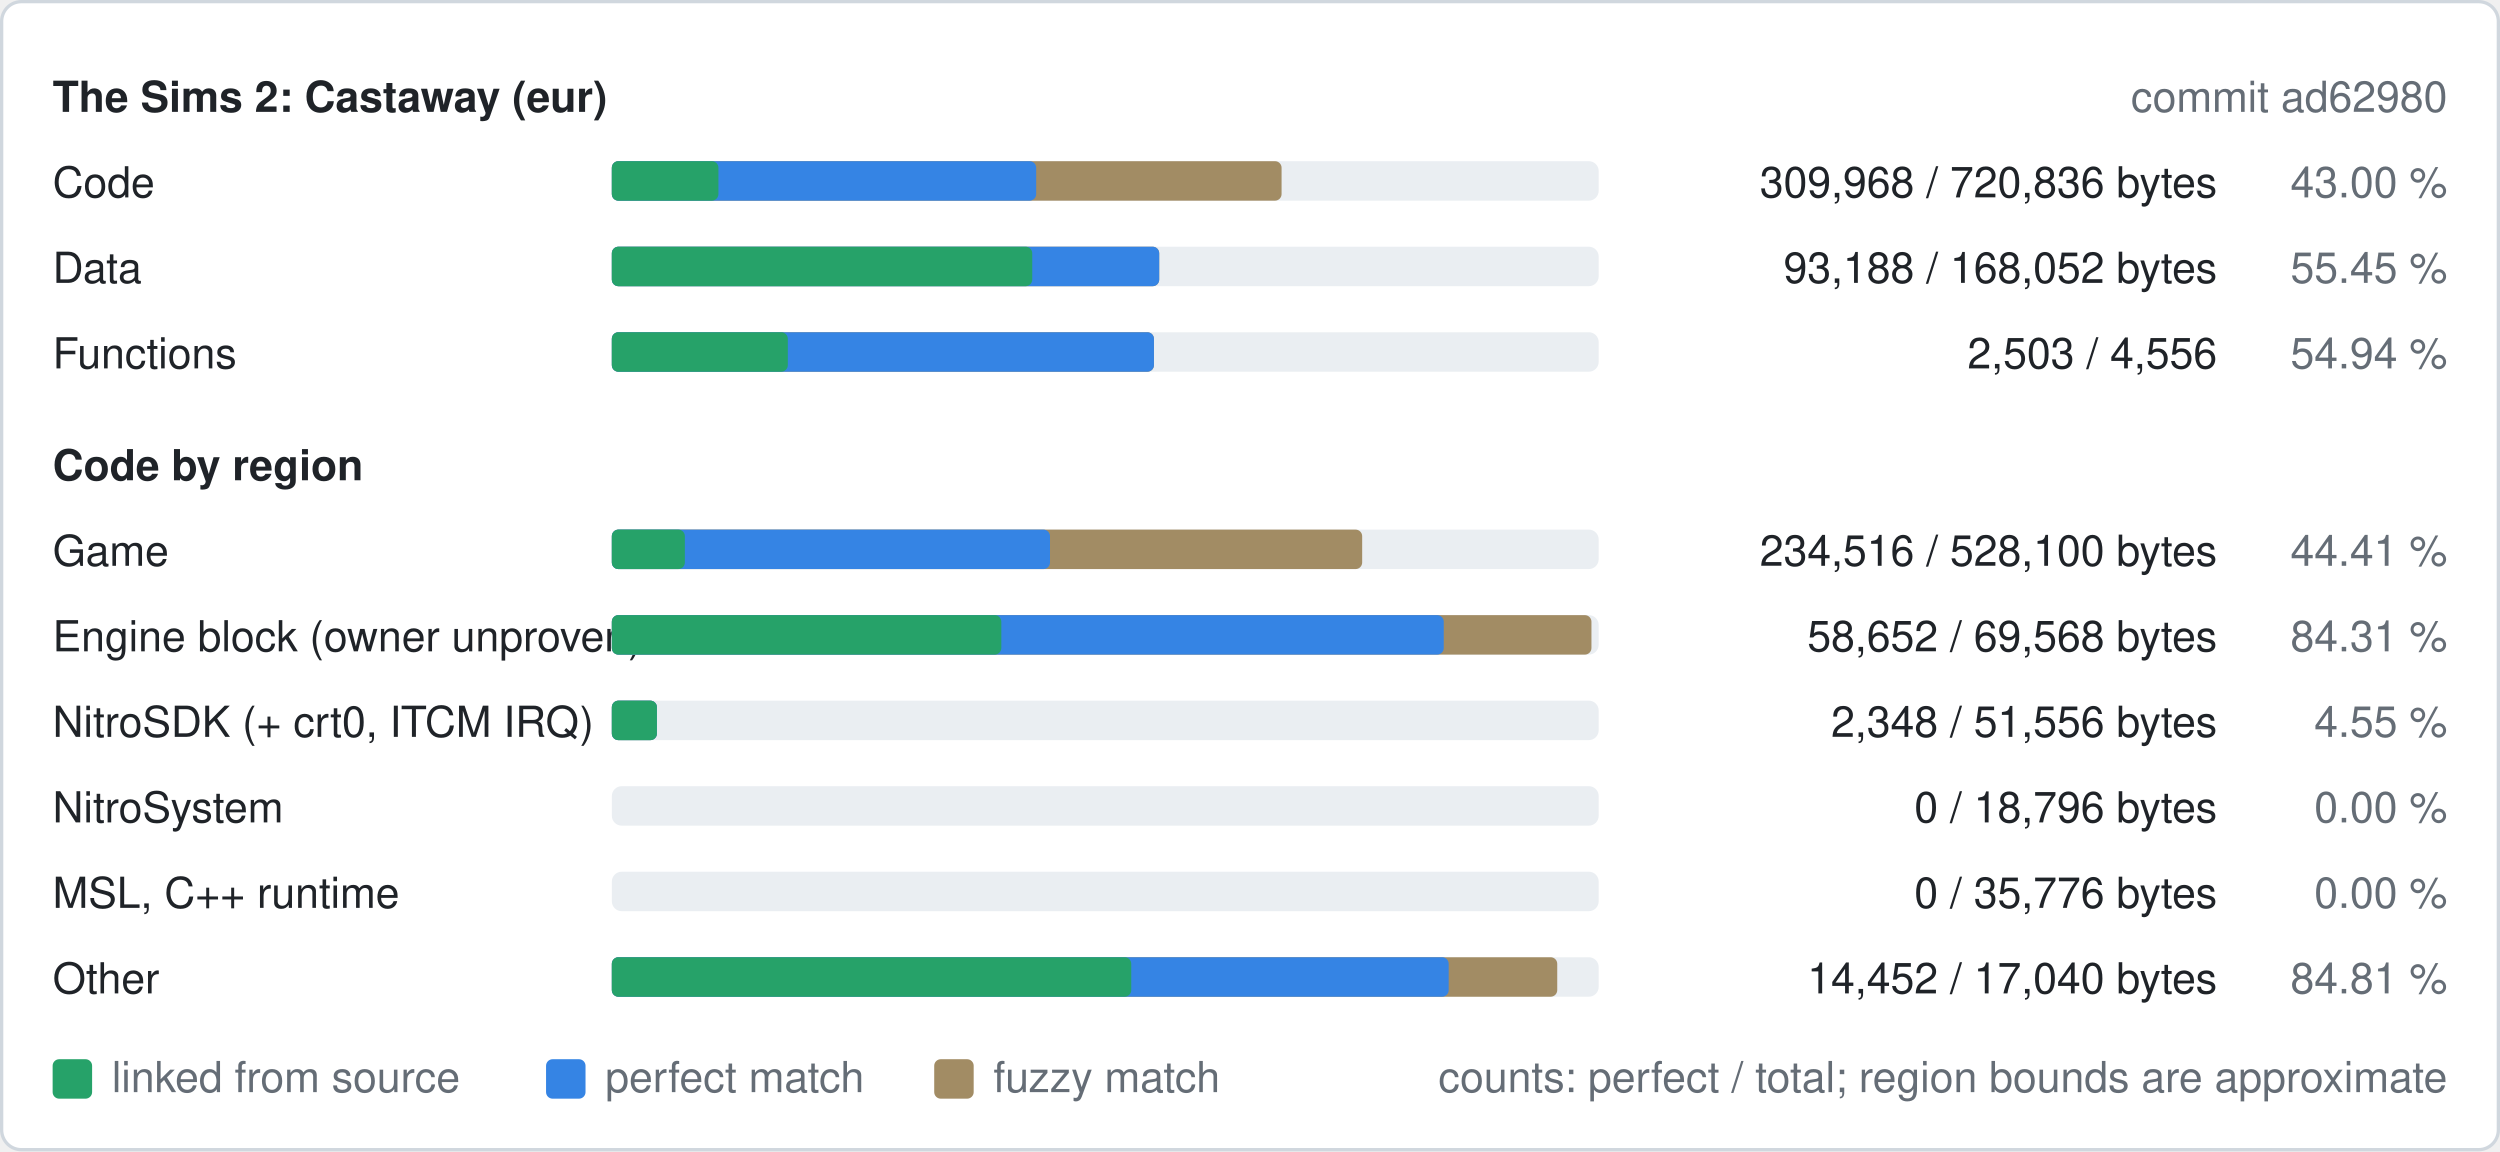
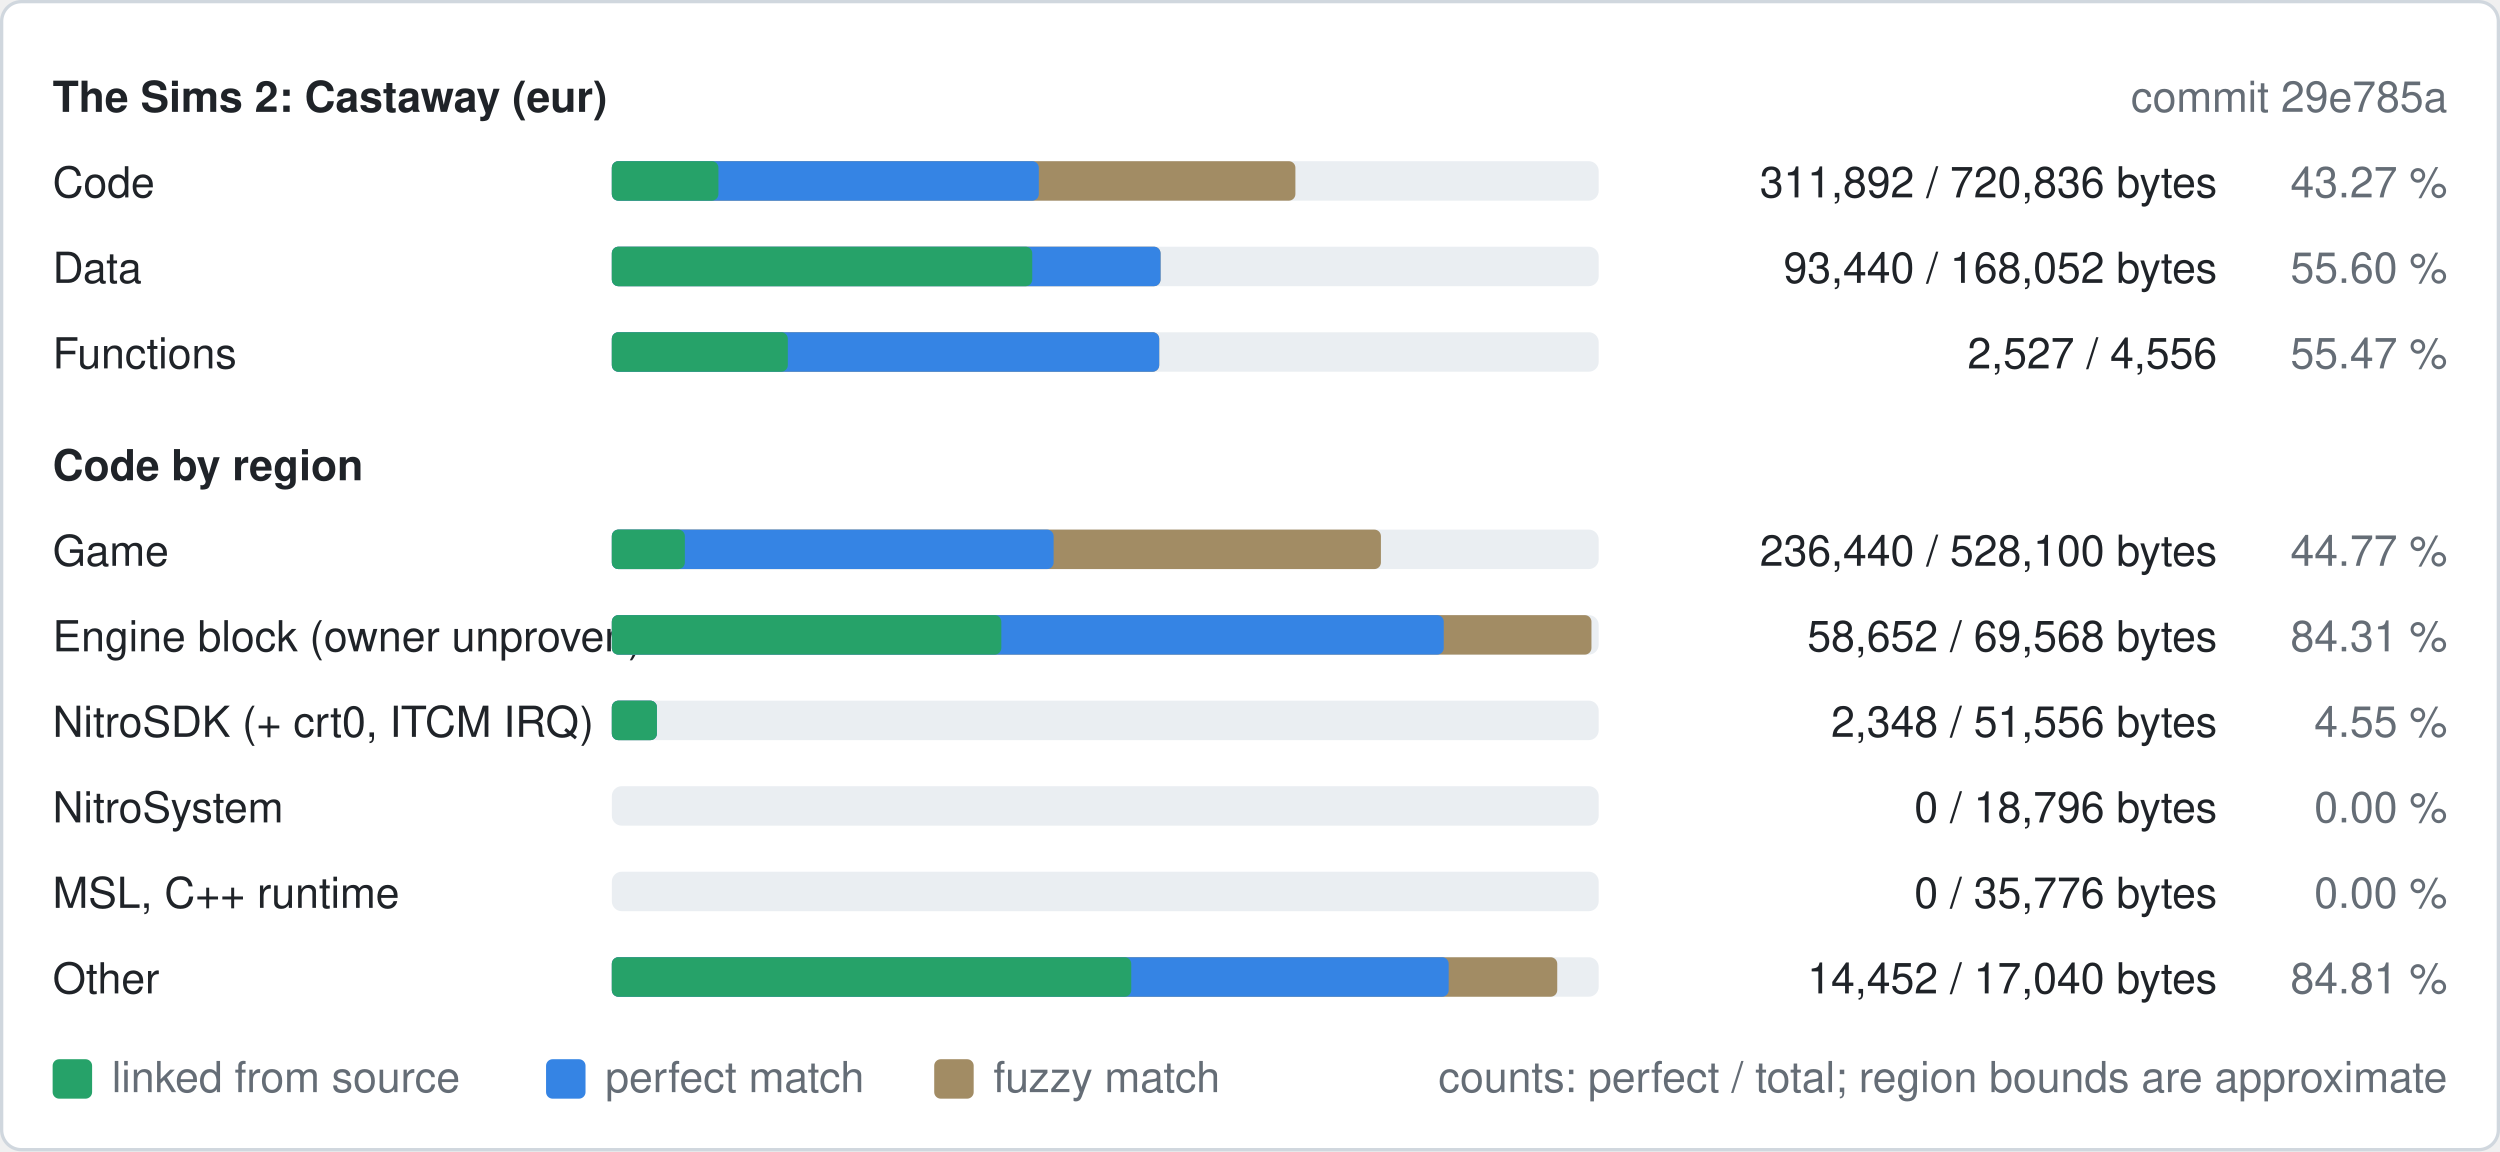
<svg xmlns="http://www.w3.org/2000/svg" width="760" height="350" viewBox="0 0 760 350" role="img" aria-label="Decompilation progress of eur">
  <style>
text{font-family:-apple-system,BlinkMacSystemFont,"Segoe UI",Helvetica,Arial,sans-serif;font-size:13px}
.b{font-weight:600}
.bg{fill:#ffffff;stroke:#d0d7de}.t{fill:#1f2328}.m{fill:#656d76}.track{fill:#eaeef2}.fuzzy{fill:#a28c64}.perfect{fill:#3584e4}.linked{fill:#26a269}
@media (prefers-color-scheme: dark){.bg{fill:#0d1117;stroke:#30363d}.t{fill:#e6edf3}.m{fill:#8d96a0}.track{fill:#21262d}.fuzzy{fill:#a28c64}.perfect{fill:#3584e4}.linked{fill:#2ec27e}}
</style>
  <rect class="bg" x="0.5" y="0.5" width="759" height="349" rx="6" />
  <text class="t b" x="16" y="34">The Sims 2: Castaway (eur)</text>
-   <text class="m" x="744" y="34" text-anchor="end">commit ad62980</text>
+   <text class="m" x="744" y="34" text-anchor="end">commit 29e785a</text>
  <text class="t" x="16" y="60">Code</text>
  <rect class="track" x="186" y="49" width="300" height="12" rx="3" />
-   <rect class="fuzzy" x="186" y="49" width="203.6" height="12" rx="2" />
-   <rect class="perfect" x="186" y="49" width="129.0" height="12" rx="2" />
+   <rect class="fuzzy" x="186" y="49" width="207.8" height="12" rx="2" />
+   <rect class="perfect" x="186" y="49" width="129.8" height="12" rx="2" />
  <rect class="linked" x="186" y="49" width="32.4" height="12" rx="2" />
-   <text class="t" x="674" y="60" text-anchor="end">309,968 / 720,836 bytes</text>
-   <text class="m" x="744" y="60" text-anchor="end">43.00 %</text>
+   <text class="t" x="674" y="60" text-anchor="end">311,892 / 720,836 bytes</text>
+   <text class="m" x="744" y="60" text-anchor="end">43.27 %</text>
  <text class="t" x="16" y="86">Data</text>
  <rect class="track" x="186" y="75" width="300" height="12" rx="3" />
-   <rect class="fuzzy" x="186" y="75" width="166.4" height="12" rx="2" />
-   <rect class="perfect" x="186" y="75" width="166.4" height="12" rx="2" />
+   <rect class="fuzzy" x="186" y="75" width="166.8" height="12" rx="2" />
+   <rect class="perfect" x="186" y="75" width="166.8" height="12" rx="2" />
  <rect class="linked" x="186" y="75" width="127.8" height="12" rx="2" />
-   <text class="t" x="674" y="86" text-anchor="end">93,188 / 168,052 bytes</text>
-   <text class="m" x="744" y="86" text-anchor="end">55.45 %</text>
+   <text class="t" x="674" y="86" text-anchor="end">93,440 / 168,052 bytes</text>
+   <text class="m" x="744" y="86" text-anchor="end">55.60 %</text>
  <text class="t" x="16" y="112">Functions</text>
  <rect class="track" x="186" y="101" width="300" height="12" rx="3" />
-   <rect class="fuzzy" x="186" y="101" width="164.8" height="12" rx="2" />
-   <rect class="perfect" x="186" y="101" width="164.8" height="12" rx="2" />
+   <rect class="fuzzy" x="186" y="101" width="166.4" height="12" rx="2" />
+   <rect class="perfect" x="186" y="101" width="166.4" height="12" rx="2" />
  <rect class="linked" x="186" y="101" width="53.5" height="12" rx="2" />
-   <text class="t" x="674" y="112" text-anchor="end">2,503 / 4,556</text>
-   <text class="m" x="744" y="112" text-anchor="end">54.94 %</text>
+   <text class="t" x="674" y="112" text-anchor="end">2,527 / 4,556</text>
+   <text class="m" x="744" y="112" text-anchor="end">55.47 %</text>
  <text class="t b" x="16" y="146">Code by region</text>
  <text class="t" x="16" y="172">Game</text>
  <rect class="track" x="186" y="161" width="300" height="12" rx="3" />
-   <rect class="fuzzy" x="186" y="161" width="228.1" height="12" rx="2" />
-   <rect class="perfect" x="186" y="161" width="133.2" height="12" rx="2" />
+   <rect class="fuzzy" x="186" y="161" width="233.8" height="12" rx="2" />
+   <rect class="perfect" x="186" y="161" width="134.3" height="12" rx="2" />
  <rect class="linked" x="186" y="161" width="22.2" height="12" rx="2" />
-   <text class="t" x="674" y="172" text-anchor="end">234,516 / 528,100 bytes</text>
-   <text class="m" x="744" y="172" text-anchor="end">44.41 %</text>
+   <text class="t" x="674" y="172" text-anchor="end">236,440 / 528,100 bytes</text>
+   <text class="m" x="744" y="172" text-anchor="end">44.77 %</text>
  <text class="t" x="16" y="198">Engine block (owner unproven)</text>
  <rect class="track" x="186" y="187" width="300" height="12" rx="3" />
  <rect class="fuzzy" x="186" y="187" width="297.8" height="12" rx="2" />
  <rect class="perfect" x="186" y="187" width="252.9" height="12" rx="2" />
  <rect class="linked" x="186" y="187" width="118.4" height="12" rx="2" />
  <text class="t" x="674" y="198" text-anchor="end">58,652 / 69,568 bytes</text>
  <text class="m" x="744" y="198" text-anchor="end">84.31 %</text>
  <text class="t" x="16" y="224">NitroSDK (+ crt0, ITCM IRQ)</text>
  <rect class="track" x="186" y="213" width="300" height="12" rx="3" />
  <rect class="fuzzy" x="186" y="213" width="13.7" height="12" rx="2" />
  <rect class="perfect" x="186" y="213" width="13.7" height="12" rx="2" />
  <rect class="linked" x="186" y="213" width="13.7" height="12" rx="2" />
  <text class="t" x="674" y="224" text-anchor="end">2,348 / 51,556 bytes</text>
  <text class="m" x="744" y="224" text-anchor="end">4.55 %</text>
  <text class="t" x="16" y="250">NitroSystem</text>
  <rect class="track" x="186" y="239" width="300" height="12" rx="3" />
  <text class="t" x="674" y="250" text-anchor="end">0 / 18,796 bytes</text>
  <text class="m" x="744" y="250" text-anchor="end">0.00 %</text>
  <text class="t" x="16" y="276">MSL, C++ runtime</text>
  <rect class="track" x="186" y="265" width="300" height="12" rx="3" />
  <text class="t" x="674" y="276" text-anchor="end">0 / 35,776 bytes</text>
  <text class="m" x="744" y="276" text-anchor="end">0.00 %</text>
  <text class="t" x="16" y="302">Other</text>
  <rect class="track" x="186" y="291" width="300" height="12" rx="3" />
  <rect class="fuzzy" x="186" y="291" width="287.4" height="12" rx="2" />
  <rect class="perfect" x="186" y="291" width="254.4" height="12" rx="2" />
  <rect class="linked" x="186" y="291" width="157.9" height="12" rx="2" />
  <text class="t" x="674" y="302" text-anchor="end">14,452 / 17,040 bytes</text>
  <text class="m" x="744" y="302" text-anchor="end">84.81 %</text>
  <rect class="linked" x="16" y="322" width="12" height="12" rx="2" />
  <text class="m" x="34" y="332">linked from source</text>
  <rect class="perfect" x="166" y="322" width="12" height="12" rx="2" />
  <text class="m" x="184" y="332">perfect match</text>
  <rect class="fuzzy" x="284" y="322" width="12" height="12" rx="2" />
  <text class="m" x="302" y="332">fuzzy match</text>
  <text class="m" x="744" y="332" text-anchor="end">counts: perfect / total; region bounds are approximate</text>
</svg>
